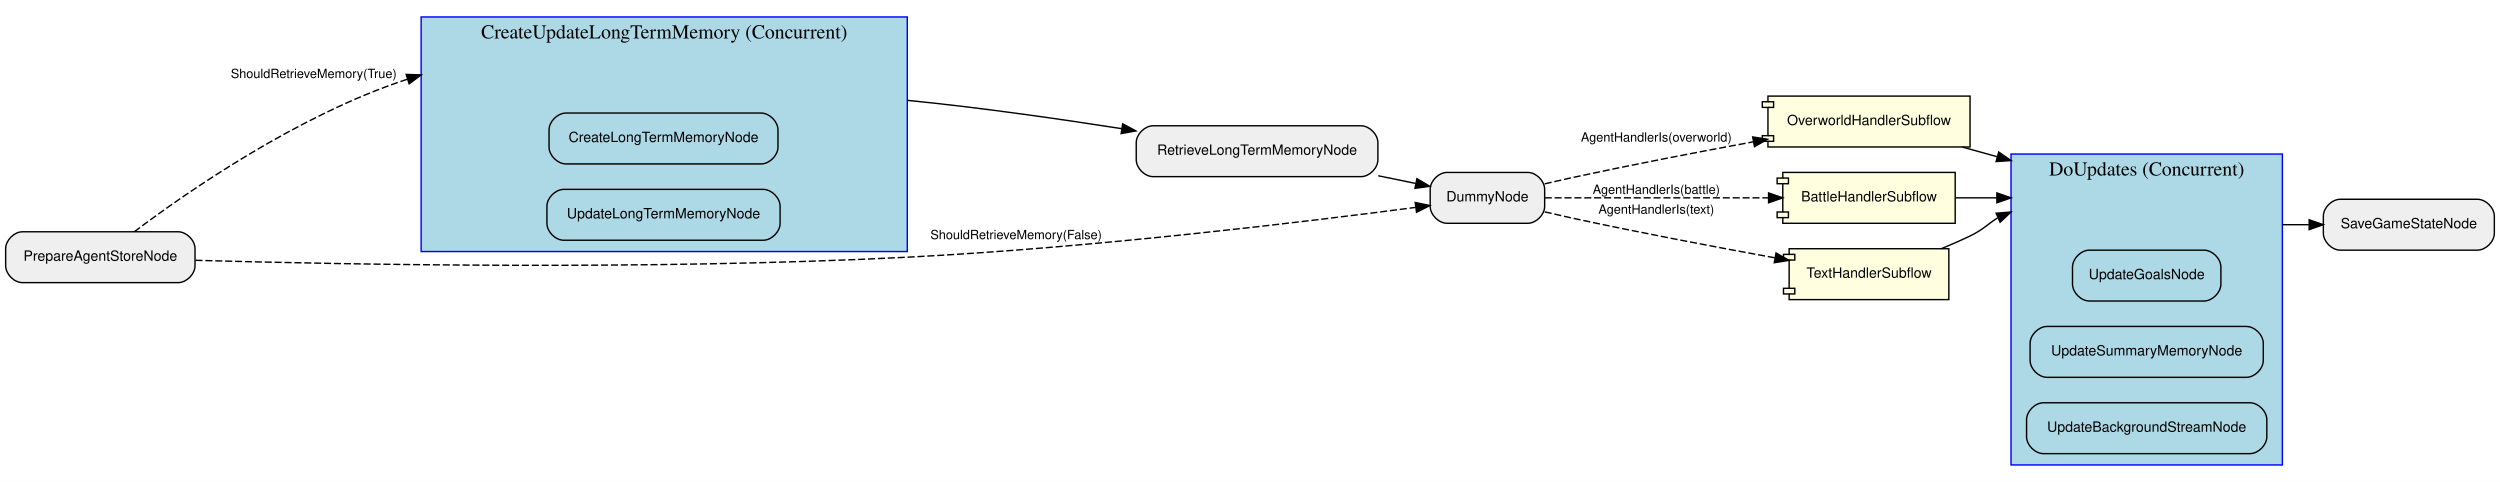
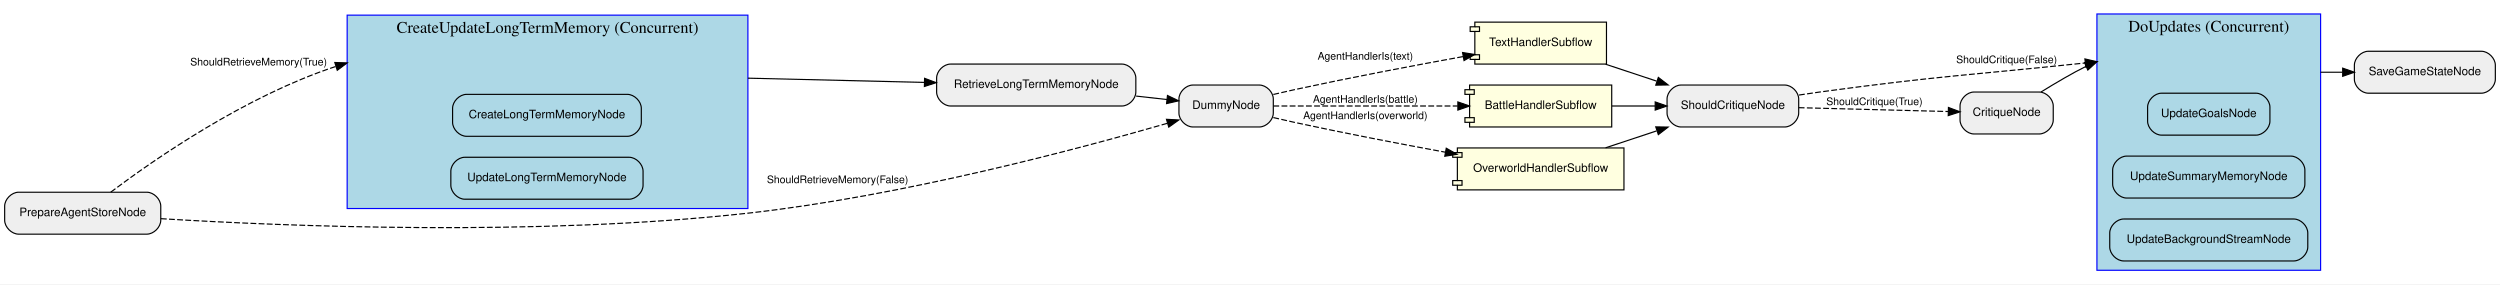
- <svg xmlns="http://www.w3.org/2000/svg" width="1769pt" height="341pt" viewBox="0.00 0.00 1769.00 341.00">
-   <g id="graph0" class="graph" transform="scale(1 1) rotate(0) translate(4 337)">
-     <polygon fill="white" stroke="transparent" points="-4,4 -4,-337 1765,-337 1765,4 -4,4" />
+ <svg xmlns="http://www.w3.org/2000/svg" width="2146pt" height="244pt" viewBox="0.00 0.00 2146.00 244.00">
+   <g id="graph0" class="graph" transform="scale(1 1) rotate(0) translate(4 240)">
+     <polygon fill="white" stroke="transparent" points="-4,4 -4,-240 2142,-240 2142,4 -4,4" />
    <g id="clust1" class="cluster">
-       <polygon fill="lightblue" stroke="blue" points="294,-159 294,-325 638,-325 638,-159 294,-159" />
-       <text text-anchor="middle" x="466" y="-309.8" font-family="Times,serif" font-size="14.00">CreateUpdateLongTermMemory (Concurrent)</text>
+       <polygon fill="lightblue" stroke="blue" points="294,-61 294,-227 638,-227 638,-61 294,-61" />
+       <text text-anchor="middle" x="466" y="-211.8" font-family="Times,serif" font-size="14.00">CreateUpdateLongTermMemory (Concurrent)</text>
    </g>
    <g id="clust2" class="cluster">
-       <polygon fill="lightblue" stroke="blue" points="1419,-8 1419,-228 1611,-228 1611,-8 1419,-8" />
-       <text text-anchor="middle" x="1515" y="-212.8" font-family="Times,serif" font-size="14.00">DoUpdates (Concurrent)</text>
+       <polygon fill="lightblue" stroke="blue" points="1796,-8 1796,-228 1988,-228 1988,-8 1796,-8" />
+       <text text-anchor="middle" x="1892" y="-212.8" font-family="Times,serif" font-size="14.00">DoUpdates (Concurrent)</text>
+     </g>
+     <g id="node14" class="node">
+       <path fill="#efefef" stroke="black" d="M959,-185C959,-185 812,-185 812,-185 806,-185 800,-179 800,-173 800,-173 800,-161 800,-161 800,-155 806,-149 812,-149 812,-149 959,-149 959,-149 965,-149 971,-155 971,-161 971,-161 971,-173 971,-173 971,-179 965,-185 959,-185" />
+       <text text-anchor="middle" x="885.5" y="-164.5" font-family="Helvetica,sans-Serif" font-size="10.00">RetrieveLongTermMemoryNode</text>
+     </g>
+     <g id="edge2" class="edge">
+       <path fill="none" stroke="black" d="M638,-172.9C689.74,-171.66 744.65,-170.35 789.48,-169.27" />
+       <polygon fill="black" stroke="black" points="789.66,-172.77 799.58,-169.03 789.5,-165.77 789.66,-172.77" />
+     </g>
+     <g id="node3" class="node">
+       <path fill="lightblue" stroke="black" d="M534.5,-159C534.5,-159 396.5,-159 396.5,-159 390.5,-159 384.5,-153 384.5,-147 384.5,-147 384.5,-135 384.5,-135 384.5,-129 390.5,-123 396.5,-123 396.5,-123 534.5,-123 534.5,-123 540.5,-123 546.5,-129 546.5,-135 546.5,-135 546.5,-147 546.5,-147 546.5,-153 540.5,-159 534.5,-159" />
+       <text text-anchor="middle" x="465.5" y="-138.5" font-family="Helvetica,sans-Serif" font-size="10.00">CreateLongTermMemoryNode</text>
+     </g>
+     <g id="node4" class="node">
+       <path fill="lightblue" stroke="black" d="M536,-105C536,-105 395,-105 395,-105 389,-105 383,-99 383,-93 383,-93 383,-81 383,-81 383,-75 389,-69 395,-69 395,-69 536,-69 536,-69 542,-69 548,-75 548,-81 548,-81 548,-93 548,-93 548,-99 542,-105 536,-105" />
+       <text text-anchor="middle" x="465.5" y="-84.5" font-family="Helvetica,sans-Serif" font-size="10.00">UpdateLongTermMemoryNode</text>
+     </g>
+     <g id="node11" class="node">
+       <path fill="#efefef" stroke="black" d="M2126,-196C2126,-196 2029,-196 2029,-196 2023,-196 2017,-190 2017,-184 2017,-184 2017,-172 2017,-172 2017,-166 2023,-160 2029,-160 2029,-160 2126,-160 2126,-160 2132,-160 2138,-166 2138,-172 2138,-172 2138,-184 2138,-184 2138,-190 2132,-196 2126,-196" />
+       <text text-anchor="middle" x="2077.5" y="-175.5" font-family="Helvetica,sans-Serif" font-size="10.00">SaveGameStateNode</text>
+     </g>
+     <g id="edge14" class="edge">
+       <path fill="none" stroke="black" d="M1988,-178C1994.29,-178 2000.56,-178 2006.69,-178" />
+       <polygon fill="black" stroke="black" points="2006.97,-181.5 2016.97,-178 2006.97,-174.5 2006.97,-181.5" />
+     </g>
+     <g id="node7" class="node">
+       <path fill="lightblue" stroke="black" d="M1932.5,-160C1932.5,-160 1851.5,-160 1851.5,-160 1845.5,-160 1839.5,-154 1839.5,-148 1839.5,-148 1839.5,-136 1839.5,-136 1839.5,-130 1845.5,-124 1851.5,-124 1851.5,-124 1932.5,-124 1932.5,-124 1938.5,-124 1944.5,-130 1944.5,-136 1944.5,-136 1944.5,-148 1944.5,-148 1944.5,-154 1938.5,-160 1932.5,-160" />
+       <text text-anchor="middle" x="1892" y="-139.5" font-family="Helvetica,sans-Serif" font-size="10.00">UpdateGoalsNode</text>
+     </g>
+     <g id="node8" class="node">
+       <path fill="lightblue" stroke="black" d="M1962.5,-106C1962.5,-106 1821.5,-106 1821.5,-106 1815.5,-106 1809.5,-100 1809.5,-94 1809.5,-94 1809.5,-82 1809.5,-82 1809.5,-76 1815.5,-70 1821.5,-70 1821.5,-70 1962.5,-70 1962.5,-70 1968.5,-70 1974.5,-76 1974.5,-82 1974.5,-82 1974.5,-94 1974.5,-94 1974.5,-100 1968.5,-106 1962.5,-106" />
+       <text text-anchor="middle" x="1892" y="-85.5" font-family="Helvetica,sans-Serif" font-size="10.00">UpdateSummaryMemoryNode</text>
+     </g>
+     <g id="node9" class="node">
+       <path fill="lightblue" stroke="black" d="M1965,-52C1965,-52 1819,-52 1819,-52 1813,-52 1807,-46 1807,-40 1807,-40 1807,-28 1807,-28 1807,-22 1813,-16 1819,-16 1819,-16 1965,-16 1965,-16 1971,-16 1977,-22 1977,-28 1977,-28 1977,-40 1977,-40 1977,-46 1971,-52 1965,-52" />
+       <text text-anchor="middle" x="1892" y="-31.5" font-family="Helvetica,sans-Serif" font-size="10.00">UpdateBackgroundStreamNode</text>
+     </g>
+     <g id="node10" class="node">
+       <polygon fill="lightyellow" stroke="black" points="1375,-221 1262,-221 1262,-217 1258,-217 1258,-213 1262,-213 1262,-193 1258,-193 1258,-189 1262,-189 1262,-185 1375,-185 1375,-221" />
+       <polyline fill="none" stroke="black" points="1262,-217 1266,-217 1266,-213 1262,-213 " />
+       <polyline fill="none" stroke="black" points="1262,-193 1266,-193 1266,-189 1262,-189 " />
+       <text text-anchor="middle" x="1318.5" y="-200.5" font-family="Helvetica,sans-Serif" font-size="10.00">TextHandlerSubflow</text>
+     </g>
+     <g id="node15" class="node">
+       <path fill="#efefef" stroke="black" d="M1528,-167C1528,-167 1439,-167 1439,-167 1433,-167 1427,-161 1427,-155 1427,-155 1427,-143 1427,-143 1427,-137 1433,-131 1439,-131 1439,-131 1528,-131 1528,-131 1534,-131 1540,-137 1540,-143 1540,-143 1540,-155 1540,-155 1540,-161 1534,-167 1528,-167" />
+       <text text-anchor="middle" x="1483.5" y="-146.5" font-family="Helvetica,sans-Serif" font-size="10.00">ShouldCritiqueNode</text>
+     </g>
+     <g id="edge8" class="edge">
+       <path fill="none" stroke="black" d="M1374.23,-184.87C1388.28,-180.21 1403.53,-175.16 1418.02,-170.36" />
+       <polygon fill="black" stroke="black" points="1419.52,-173.55 1427.91,-167.08 1417.32,-166.91 1419.52,-173.55" />
    </g>
    <g id="node12" class="node">
-       <path fill="#efefef" stroke="black" d="M959,-248C959,-248 812,-248 812,-248 806,-248 800,-242 800,-236 800,-236 800,-224 800,-224 800,-218 806,-212 812,-212 812,-212 959,-212 959,-212 965,-212 971,-218 971,-224 971,-224 971,-236 971,-236 971,-242 965,-248 959,-248" />
-       <text text-anchor="middle" x="885.5" y="-227.5" font-family="Helvetica,sans-Serif" font-size="10.00">RetrieveLongTermMemoryNode</text>
+       <polygon fill="lightyellow" stroke="black" points="1379.5,-167 1257.5,-167 1257.5,-163 1253.5,-163 1253.5,-159 1257.5,-159 1257.5,-139 1253.5,-139 1253.5,-135 1257.5,-135 1257.5,-131 1379.5,-131 1379.5,-167" />
+       <polyline fill="none" stroke="black" points="1257.5,-163 1261.5,-163 1261.5,-159 1257.5,-159 " />
+       <polyline fill="none" stroke="black" points="1257.5,-139 1261.5,-139 1261.5,-135 1257.5,-135 " />
+       <text text-anchor="middle" x="1318.5" y="-146.5" font-family="Helvetica,sans-Serif" font-size="10.00">BattleHandlerSubflow</text>
    </g>
-     <g id="edge2" class="edge">
-       <path fill="none" stroke="black" d="M638,-266C688.32,-261.02 744.1,-253.08 789.84,-245.92" />
-       <polygon fill="black" stroke="black" points="790.41,-249.37 799.75,-244.36 789.32,-242.46 790.41,-249.37" />
+     <g id="edge9" class="edge">
+       <path fill="none" stroke="black" d="M1379.73,-149C1391.78,-149 1404.49,-149 1416.71,-149" />
+       <polygon fill="black" stroke="black" points="1416.83,-152.5 1426.83,-149 1416.83,-145.5 1416.83,-152.5" />
    </g>
-     <g id="node3" class="node">
-       <path fill="lightblue" stroke="black" d="M534.5,-257C534.5,-257 396.5,-257 396.5,-257 390.5,-257 384.5,-251 384.5,-245 384.5,-245 384.5,-233 384.5,-233 384.5,-227 390.5,-221 396.5,-221 396.5,-221 534.5,-221 534.5,-221 540.5,-221 546.5,-227 546.5,-233 546.5,-233 546.5,-245 546.5,-245 546.5,-251 540.5,-257 534.5,-257" />
-       <text text-anchor="middle" x="465.5" y="-236.5" font-family="Helvetica,sans-Serif" font-size="10.00">CreateLongTermMemoryNode</text>
+     <g id="node13" class="node">
+       <polygon fill="lightyellow" stroke="black" points="1390,-113 1247,-113 1247,-109 1243,-109 1243,-105 1247,-105 1247,-85 1243,-85 1243,-81 1247,-81 1247,-77 1390,-77 1390,-113" />
+       <polyline fill="none" stroke="black" points="1247,-109 1251,-109 1251,-105 1247,-105 " />
+       <polyline fill="none" stroke="black" points="1247,-85 1251,-85 1251,-81 1247,-81 " />
+       <text text-anchor="middle" x="1318.5" y="-92.5" font-family="Helvetica,sans-Serif" font-size="10.00">OverworldHandlerSubflow</text>
    </g>
-     <g id="node4" class="node">
-       <path fill="lightblue" stroke="black" d="M536,-203C536,-203 395,-203 395,-203 389,-203 383,-197 383,-191 383,-191 383,-179 383,-179 383,-173 389,-167 395,-167 395,-167 536,-167 536,-167 542,-167 548,-173 548,-179 548,-179 548,-191 548,-191 548,-197 542,-203 536,-203" />
-       <text text-anchor="middle" x="465.5" y="-182.5" font-family="Helvetica,sans-Serif" font-size="10.00">UpdateLongTermMemoryNode</text>
+     <g id="edge10" class="edge">
+       <path fill="none" stroke="black" d="M1374.23,-113.13C1388.28,-117.79 1403.53,-122.84 1418.02,-127.64" />
+       <polygon fill="black" stroke="black" points="1417.32,-131.09 1427.91,-130.92 1419.52,-124.45 1417.32,-131.09" />
    </g>
-     <g id="node10" class="node">
-       <path fill="#efefef" stroke="black" d="M1749,-196C1749,-196 1652,-196 1652,-196 1646,-196 1640,-190 1640,-184 1640,-184 1640,-172 1640,-172 1640,-166 1646,-160 1652,-160 1652,-160 1749,-160 1749,-160 1755,-160 1761,-166 1761,-172 1761,-172 1761,-184 1761,-184 1761,-190 1755,-196 1749,-196" />
-       <text text-anchor="middle" x="1700.5" y="-175.5" font-family="Helvetica,sans-Serif" font-size="10.00">SaveGameStateNode</text>
+     <g id="node16" class="node">
+       <path fill="#efefef" stroke="black" d="M1077,-167C1077,-167 1020,-167 1020,-167 1014,-167 1008,-161 1008,-155 1008,-155 1008,-143 1008,-143 1008,-137 1014,-131 1020,-131 1020,-131 1077,-131 1077,-131 1083,-131 1089,-137 1089,-143 1089,-143 1089,-155 1089,-155 1089,-161 1083,-167 1077,-167" />
+       <text text-anchor="middle" x="1048.5" y="-146.5" font-family="Helvetica,sans-Serif" font-size="10.00">DummyNode</text>
+     </g>
+     <g id="edge4" class="edge">
+       <path fill="none" stroke="black" d="M971.24,-157.53C980.29,-156.51 989.27,-155.51 997.71,-154.57" />
+       <polygon fill="black" stroke="black" points="998.17,-158.04 1007.72,-153.45 997.39,-151.08 998.17,-158.04" />
+     </g>
+     <g id="edge12" class="edge">
+       <path fill="none" stroke="black" stroke-dasharray="5,2" d="M1540.24,-158.42C1546.23,-159.34 1552.23,-160.22 1558,-161 1660.04,-174.89 1688.39,-175.62 1786.01,-185.94" />
+       <polygon fill="black" stroke="black" points="1785.69,-189.42 1796,-187 1786.43,-182.46 1785.69,-189.42" />
+       <text text-anchor="middle" x="1718.5" y="-185.8" font-family="Helvetica,sans-Serif" font-size="9.00">ShouldCritique(False)</text>
+     </g>
+     <g id="node17" class="node">
+       <path fill="#efefef" stroke="black" d="M1746.5,-161C1746.5,-161 1690.5,-161 1690.5,-161 1684.5,-161 1678.5,-155 1678.5,-149 1678.5,-149 1678.5,-137 1678.5,-137 1678.5,-131 1684.5,-125 1690.5,-125 1690.5,-125 1746.5,-125 1746.5,-125 1752.5,-125 1758.5,-131 1758.5,-137 1758.5,-137 1758.5,-149 1758.5,-149 1758.5,-155 1752.5,-161 1746.5,-161" />
+       <text text-anchor="middle" x="1718.5" y="-140.5" font-family="Helvetica,sans-Serif" font-size="10.00">CritiqueNode</text>
    </g>
    <g id="edge11" class="edge">
-       <path fill="none" stroke="black" d="M1611,-178C1617.29,-178 1623.56,-178 1629.69,-178" />
-       <polygon fill="black" stroke="black" points="1629.97,-181.5 1639.97,-178 1629.97,-174.5 1629.97,-181.5" />
+       <path fill="none" stroke="black" stroke-dasharray="5,2" d="M1540.01,-147.57C1579.02,-146.57 1630.72,-145.23 1668.25,-144.27" />
+       <polygon fill="black" stroke="black" points="1668.54,-147.76 1678.44,-144.01 1668.36,-140.76 1668.54,-147.76" />
+       <text text-anchor="middle" x="1605" y="-149.8" font-family="Helvetica,sans-Serif" font-size="9.00">ShouldCritique(True)</text>
    </g>
-     <g id="node7" class="node">
-       <path fill="lightblue" stroke="black" d="M1555.5,-160C1555.5,-160 1474.5,-160 1474.5,-160 1468.5,-160 1462.5,-154 1462.5,-148 1462.5,-148 1462.5,-136 1462.5,-136 1462.5,-130 1468.5,-124 1474.5,-124 1474.5,-124 1555.5,-124 1555.5,-124 1561.5,-124 1567.5,-130 1567.5,-136 1567.5,-136 1567.5,-148 1567.5,-148 1567.5,-154 1561.5,-160 1555.5,-160" />
-       <text text-anchor="middle" x="1515" y="-139.5" font-family="Helvetica,sans-Serif" font-size="10.00">UpdateGoalsNode</text>
+     <g id="edge7" class="edge">
+       <path fill="none" stroke="black" stroke-dasharray="5,2" d="M1089.03,-158.91C1095.04,-160.33 1101.18,-161.74 1107,-163 1155.36,-173.48 1210.31,-183.87 1251.93,-191.43" />
+       <polygon fill="black" stroke="black" points="1251.48,-194.91 1261.94,-193.24 1252.73,-188.02 1251.48,-194.91" />
+       <text text-anchor="middle" x="1168" y="-188.8" font-family="Helvetica,sans-Serif" font-size="9.00">AgentHandlerIs(text)</text>
    </g>
-     <g id="node8" class="node">
-       <path fill="lightblue" stroke="black" d="M1585.5,-106C1585.5,-106 1444.5,-106 1444.5,-106 1438.5,-106 1432.5,-100 1432.5,-94 1432.5,-94 1432.5,-82 1432.5,-82 1432.5,-76 1438.5,-70 1444.5,-70 1444.5,-70 1585.5,-70 1585.5,-70 1591.5,-70 1597.5,-76 1597.5,-82 1597.5,-82 1597.5,-94 1597.5,-94 1597.5,-100 1591.5,-106 1585.5,-106" />
-       <text text-anchor="middle" x="1515" y="-85.5" font-family="Helvetica,sans-Serif" font-size="10.00">UpdateSummaryMemoryNode</text>
-     </g>
-     <g id="node9" class="node">
-       <path fill="lightblue" stroke="black" d="M1588,-52C1588,-52 1442,-52 1442,-52 1436,-52 1430,-46 1430,-40 1430,-40 1430,-28 1430,-28 1430,-22 1436,-16 1442,-16 1442,-16 1588,-16 1588,-16 1594,-16 1600,-22 1600,-28 1600,-28 1600,-40 1600,-40 1600,-46 1594,-52 1588,-52" />
-       <text text-anchor="middle" x="1515" y="-31.5" font-family="Helvetica,sans-Serif" font-size="10.00">UpdateBackgroundStreamNode</text>
-     </g>
-     <g id="node11" class="node">
-       <polygon fill="lightyellow" stroke="black" points="1390,-269 1247,-269 1247,-265 1243,-265 1243,-261 1247,-261 1247,-241 1243,-241 1243,-237 1247,-237 1247,-233 1390,-233 1390,-269" />
-       <polyline fill="none" stroke="black" points="1247,-265 1251,-265 1251,-261 1247,-261 " />
-       <polyline fill="none" stroke="black" points="1247,-241 1251,-241 1251,-237 1247,-237 " />
-       <text text-anchor="middle" x="1318.5" y="-248.5" font-family="Helvetica,sans-Serif" font-size="10.00">OverworldHandlerSubflow</text>
-     </g>
-     <g id="edge10" class="edge">
-       <path fill="none" stroke="black" d="M1384.54,-232.94C1392.5,-230.73 1400.79,-228.43 1409.16,-226.11" />
-       <polygon fill="black" stroke="black" points="1410.3,-229.42 1419,-223.37 1408.43,-222.68 1410.3,-229.42" />
-     </g>
-     <g id="node14" class="node">
-       <path fill="#efefef" stroke="black" d="M1077,-215C1077,-215 1020,-215 1020,-215 1014,-215 1008,-209 1008,-203 1008,-203 1008,-191 1008,-191 1008,-185 1014,-179 1020,-179 1020,-179 1077,-179 1077,-179 1083,-179 1089,-185 1089,-191 1089,-191 1089,-203 1089,-203 1089,-209 1083,-215 1077,-215" />
-       <text text-anchor="middle" x="1048.5" y="-194.5" font-family="Helvetica,sans-Serif" font-size="10.00">DummyNode</text>
-     </g>
-     <g id="edge4" class="edge">
-       <path fill="none" stroke="black" d="M971.24,-212.63C980.29,-210.78 989.27,-208.94 997.71,-207.2" />
-       <polygon fill="black" stroke="black" points="998.63,-210.59 1007.72,-205.15 997.22,-203.73 998.63,-210.59" />
-     </g>
-     <g id="node13" class="node">
-       <polygon fill="lightyellow" stroke="black" points="1379.5,-215 1257.5,-215 1257.5,-211 1253.5,-211 1253.5,-207 1257.5,-207 1257.5,-187 1253.5,-187 1253.5,-183 1257.5,-183 1257.5,-179 1379.5,-179 1379.5,-215" />
-       <polyline fill="none" stroke="black" points="1257.5,-211 1261.5,-211 1261.5,-207 1257.5,-207 " />
-       <polyline fill="none" stroke="black" points="1257.5,-187 1261.5,-187 1261.5,-183 1257.5,-183 " />
-       <text text-anchor="middle" x="1318.5" y="-194.5" font-family="Helvetica,sans-Serif" font-size="10.00">BattleHandlerSubflow</text>
-     </g>
-     <g id="edge9" class="edge">
-       <path fill="none" stroke="black" d="M1379.71,-197C1389.07,-197 1398.97,-197 1408.97,-197" />
-       <polygon fill="black" stroke="black" points="1409,-200.5 1419,-197 1409,-193.5 1409,-200.5" />
+     <g id="edge6" class="edge">
+       <path fill="none" stroke="black" stroke-dasharray="5,2" d="M1089.04,-149C1130.59,-149 1196.79,-149 1247.25,-149" />
+       <polygon fill="black" stroke="black" points="1247.44,-152.5 1257.44,-149 1247.44,-145.5 1247.44,-152.5" />
+       <text text-anchor="middle" x="1168" y="-151.8" font-family="Helvetica,sans-Serif" font-size="9.00">AgentHandlerIs(battle)</text>
    </g>
    <g id="edge5" class="edge">
-       <path fill="none" stroke="black" stroke-dasharray="5,2" d="M1089.03,-206.91C1095.04,-208.33 1101.18,-209.74 1107,-211 1149.64,-220.24 1197.4,-229.41 1236.63,-236.63" />
-       <polygon fill="black" stroke="black" points="1236.2,-240.11 1246.67,-238.47 1237.47,-233.23 1236.2,-240.11" />
-       <text text-anchor="middle" x="1168" y="-236.8" font-family="Helvetica,sans-Serif" font-size="9.00">AgentHandlerIs(overworld)</text>
+       <path fill="none" stroke="black" stroke-dasharray="5,2" d="M1089.03,-139.09C1095.04,-137.67 1101.18,-136.26 1107,-135 1149.64,-125.76 1197.4,-116.59 1236.63,-109.37" />
+       <polygon fill="black" stroke="black" points="1237.47,-112.77 1246.67,-107.53 1236.2,-105.89 1237.47,-112.77" />
+       <text text-anchor="middle" x="1168" y="-137.8" font-family="Helvetica,sans-Serif" font-size="9.00">AgentHandlerIs(overworld)</text>
    </g>
-     <g id="edge6" class="edge">
-       <path fill="none" stroke="black" stroke-dasharray="5,2" d="M1089.04,-197C1130.59,-197 1196.79,-197 1247.25,-197" />
-       <polygon fill="black" stroke="black" points="1247.44,-200.5 1257.44,-197 1247.44,-193.5 1247.44,-200.5" />
-       <text text-anchor="middle" x="1168" y="-199.8" font-family="Helvetica,sans-Serif" font-size="9.00">AgentHandlerIs(battle)</text>
+     <g id="edge13" class="edge">
+       <path fill="none" stroke="black" d="M1748.02,-161.06C1760.94,-168.99 1775.69,-177.68 1786.46,-182.94" />
+       <polygon fill="black" stroke="black" points="1785.43,-186.3 1796,-187 1788.17,-179.86 1785.43,-186.3" />
    </g>
-     <g id="node16" class="node">
-       <polygon fill="lightyellow" stroke="black" points="1375,-161 1262,-161 1262,-157 1258,-157 1258,-153 1262,-153 1262,-133 1258,-133 1258,-129 1262,-129 1262,-125 1375,-125 1375,-161" />
-       <polyline fill="none" stroke="black" points="1262,-157 1266,-157 1266,-153 1262,-153 " />
-       <polyline fill="none" stroke="black" points="1262,-133 1266,-133 1266,-129 1262,-129 " />
-       <text text-anchor="middle" x="1318.5" y="-140.5" font-family="Helvetica,sans-Serif" font-size="10.00">TextHandlerSubflow</text>
-     </g>
-     <g id="edge7" class="edge">
-       <path fill="none" stroke="black" stroke-dasharray="5,2" d="M1089.03,-187.09C1095.04,-185.67 1101.18,-184.26 1107,-183 1155.36,-172.52 1210.31,-162.13 1251.93,-154.57" />
-       <polygon fill="black" stroke="black" points="1252.73,-157.98 1261.94,-152.76 1251.48,-151.09 1252.73,-157.98" />
-       <text text-anchor="middle" x="1168" y="-185.8" font-family="Helvetica,sans-Serif" font-size="9.00">AgentHandlerIs(text)</text>
-     </g>
-     <g id="node15" class="node">
-       <path fill="#efefef" stroke="black" d="M122,-173C122,-173 12,-173 12,-173 6,-173 0,-167 0,-161 0,-161 0,-149 0,-149 0,-143 6,-137 12,-137 12,-137 122,-137 122,-137 128,-137 134,-143 134,-149 134,-149 134,-161 134,-161 134,-167 128,-173 122,-173" />
-       <text text-anchor="middle" x="67" y="-152.5" font-family="Helvetica,sans-Serif" font-size="10.00">PrepareAgentStoreNode</text>
+     <g id="node18" class="node">
+       <path fill="#efefef" stroke="black" d="M122,-75C122,-75 12,-75 12,-75 6,-75 0,-69 0,-63 0,-63 0,-51 0,-51 0,-45 6,-39 12,-39 12,-39 122,-39 122,-39 128,-39 134,-45 134,-51 134,-51 134,-63 134,-63 134,-69 128,-75 122,-75" />
+       <text text-anchor="middle" x="67" y="-54.5" font-family="Helvetica,sans-Serif" font-size="10.00">PrepareAgentStoreNode</text>
    </g>
    <g id="edge1" class="edge">
-       <path fill="none" stroke="black" stroke-dasharray="5,2" d="M91.07,-173.06C128.59,-201.31 206.49,-255.35 284.05,-280.88" />
-       <polygon fill="black" stroke="black" points="283.41,-284.35 294,-284 285.5,-277.67 283.41,-284.35" />
-       <text text-anchor="middle" x="218" y="-281.8" font-family="Helvetica,sans-Serif" font-size="9.00">ShouldRetrieveMemory(True)</text>
+       <path fill="none" stroke="black" stroke-dasharray="5,2" d="M91.07,-75.06C128.59,-103.31 206.49,-157.35 284.05,-182.88" />
+       <polygon fill="black" stroke="black" points="283.41,-186.35 294,-186 285.5,-179.67 283.41,-186.35" />
+       <text text-anchor="middle" x="218" y="-183.8" font-family="Helvetica,sans-Serif" font-size="9.00">ShouldRetrieveMemory(True)</text>
    </g>
    <g id="edge3" class="edge">
-       <path fill="none" stroke="black" stroke-dasharray="5,2" d="M134.32,-152.81C240.66,-149.78 455.91,-145.69 638,-155 768.03,-161.65 920.38,-180.11 997.42,-190.2" />
-       <polygon fill="black" stroke="black" points="997.41,-193.73 1007.79,-191.56 998.33,-186.79 997.41,-193.73" />
-       <text text-anchor="middle" x="715" y="-167.8" font-family="Helvetica,sans-Serif" font-size="9.00">ShouldRetrieveMemory(False)</text>
-     </g>
-     <g id="edge8" class="edge">
-       <path fill="none" stroke="black" d="M1369.62,-161.02C1376.54,-163.85 1383.5,-166.88 1390,-170 1399.68,-174.65 1403.09,-178.99 1409.52,-182.79" />
-       <polygon fill="black" stroke="black" points="1408.44,-186.14 1419,-187 1411.28,-179.74 1408.44,-186.14" />
+       <path fill="none" stroke="black" stroke-dasharray="5,2" d="M134.09,-52.29C240.57,-45.75 456.54,-36.87 638,-57 770.03,-71.65 921.7,-112.09 998.07,-134.16" />
+       <polygon fill="black" stroke="black" points="997.31,-137.59 1007.89,-137.02 999.27,-130.87 997.31,-137.59" />
+       <text text-anchor="middle" x="715" y="-82.8" font-family="Helvetica,sans-Serif" font-size="9.00">ShouldRetrieveMemory(False)</text>
    </g>
  </g>
</svg>
